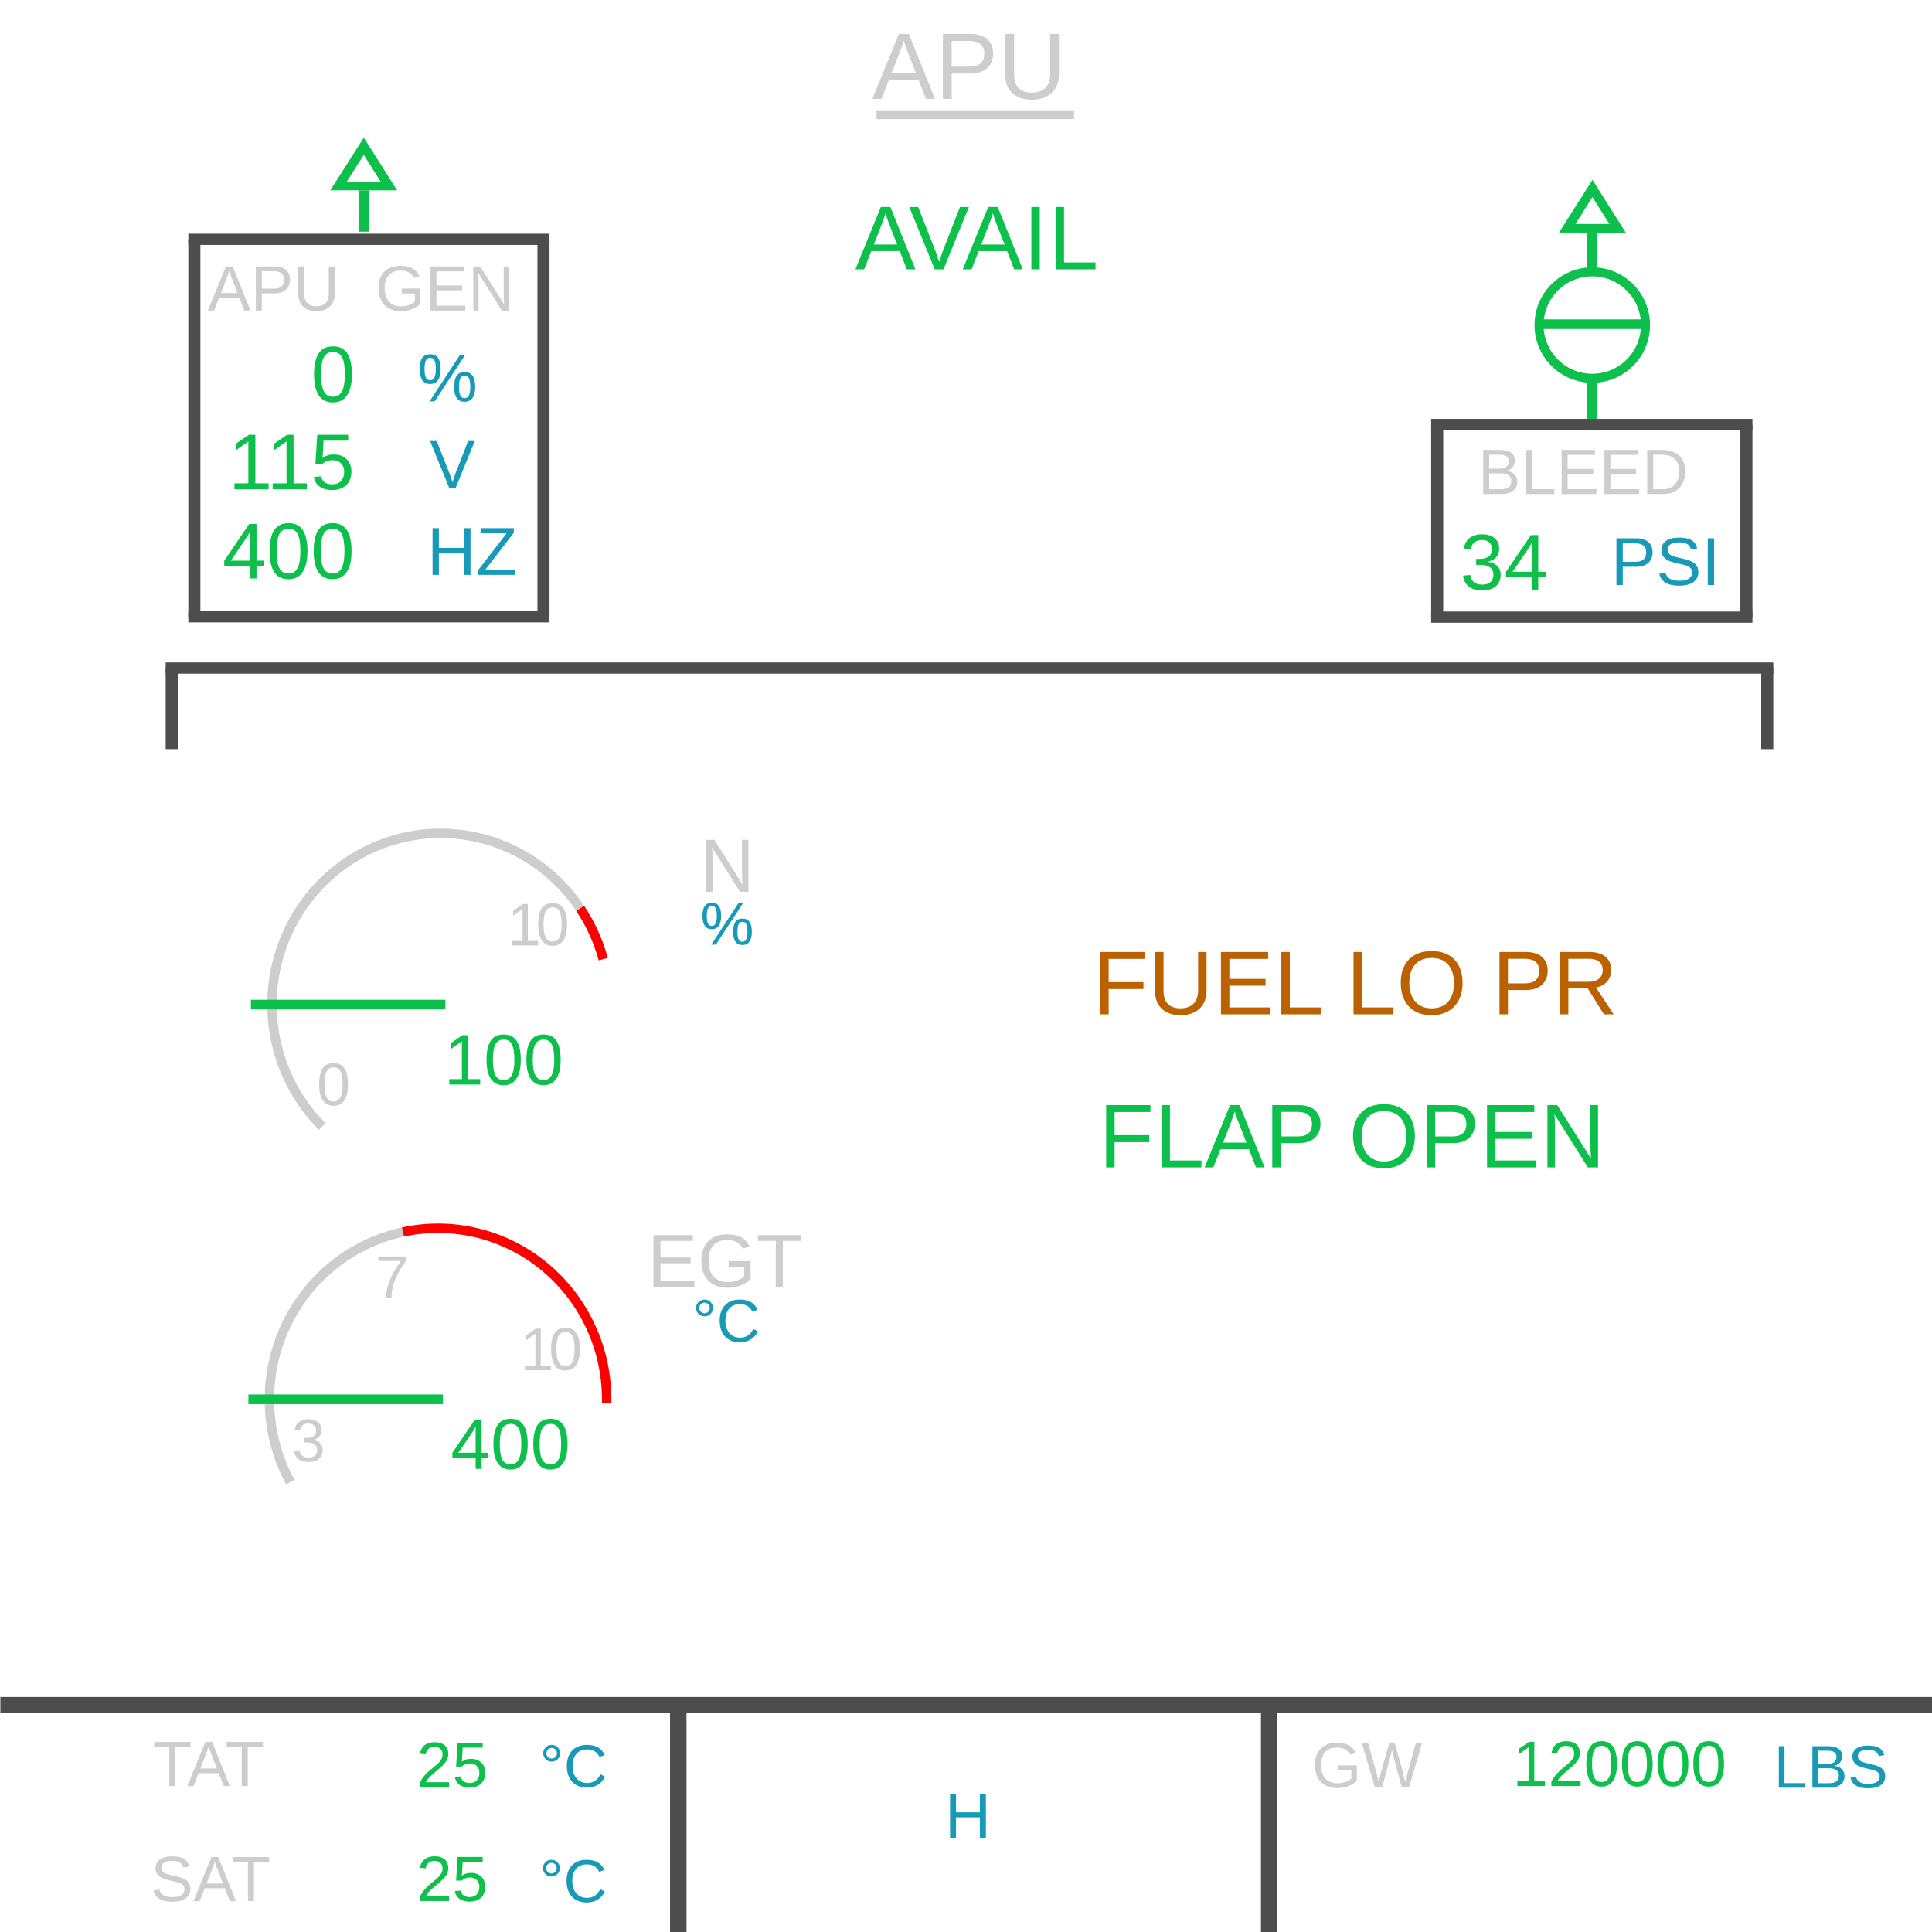
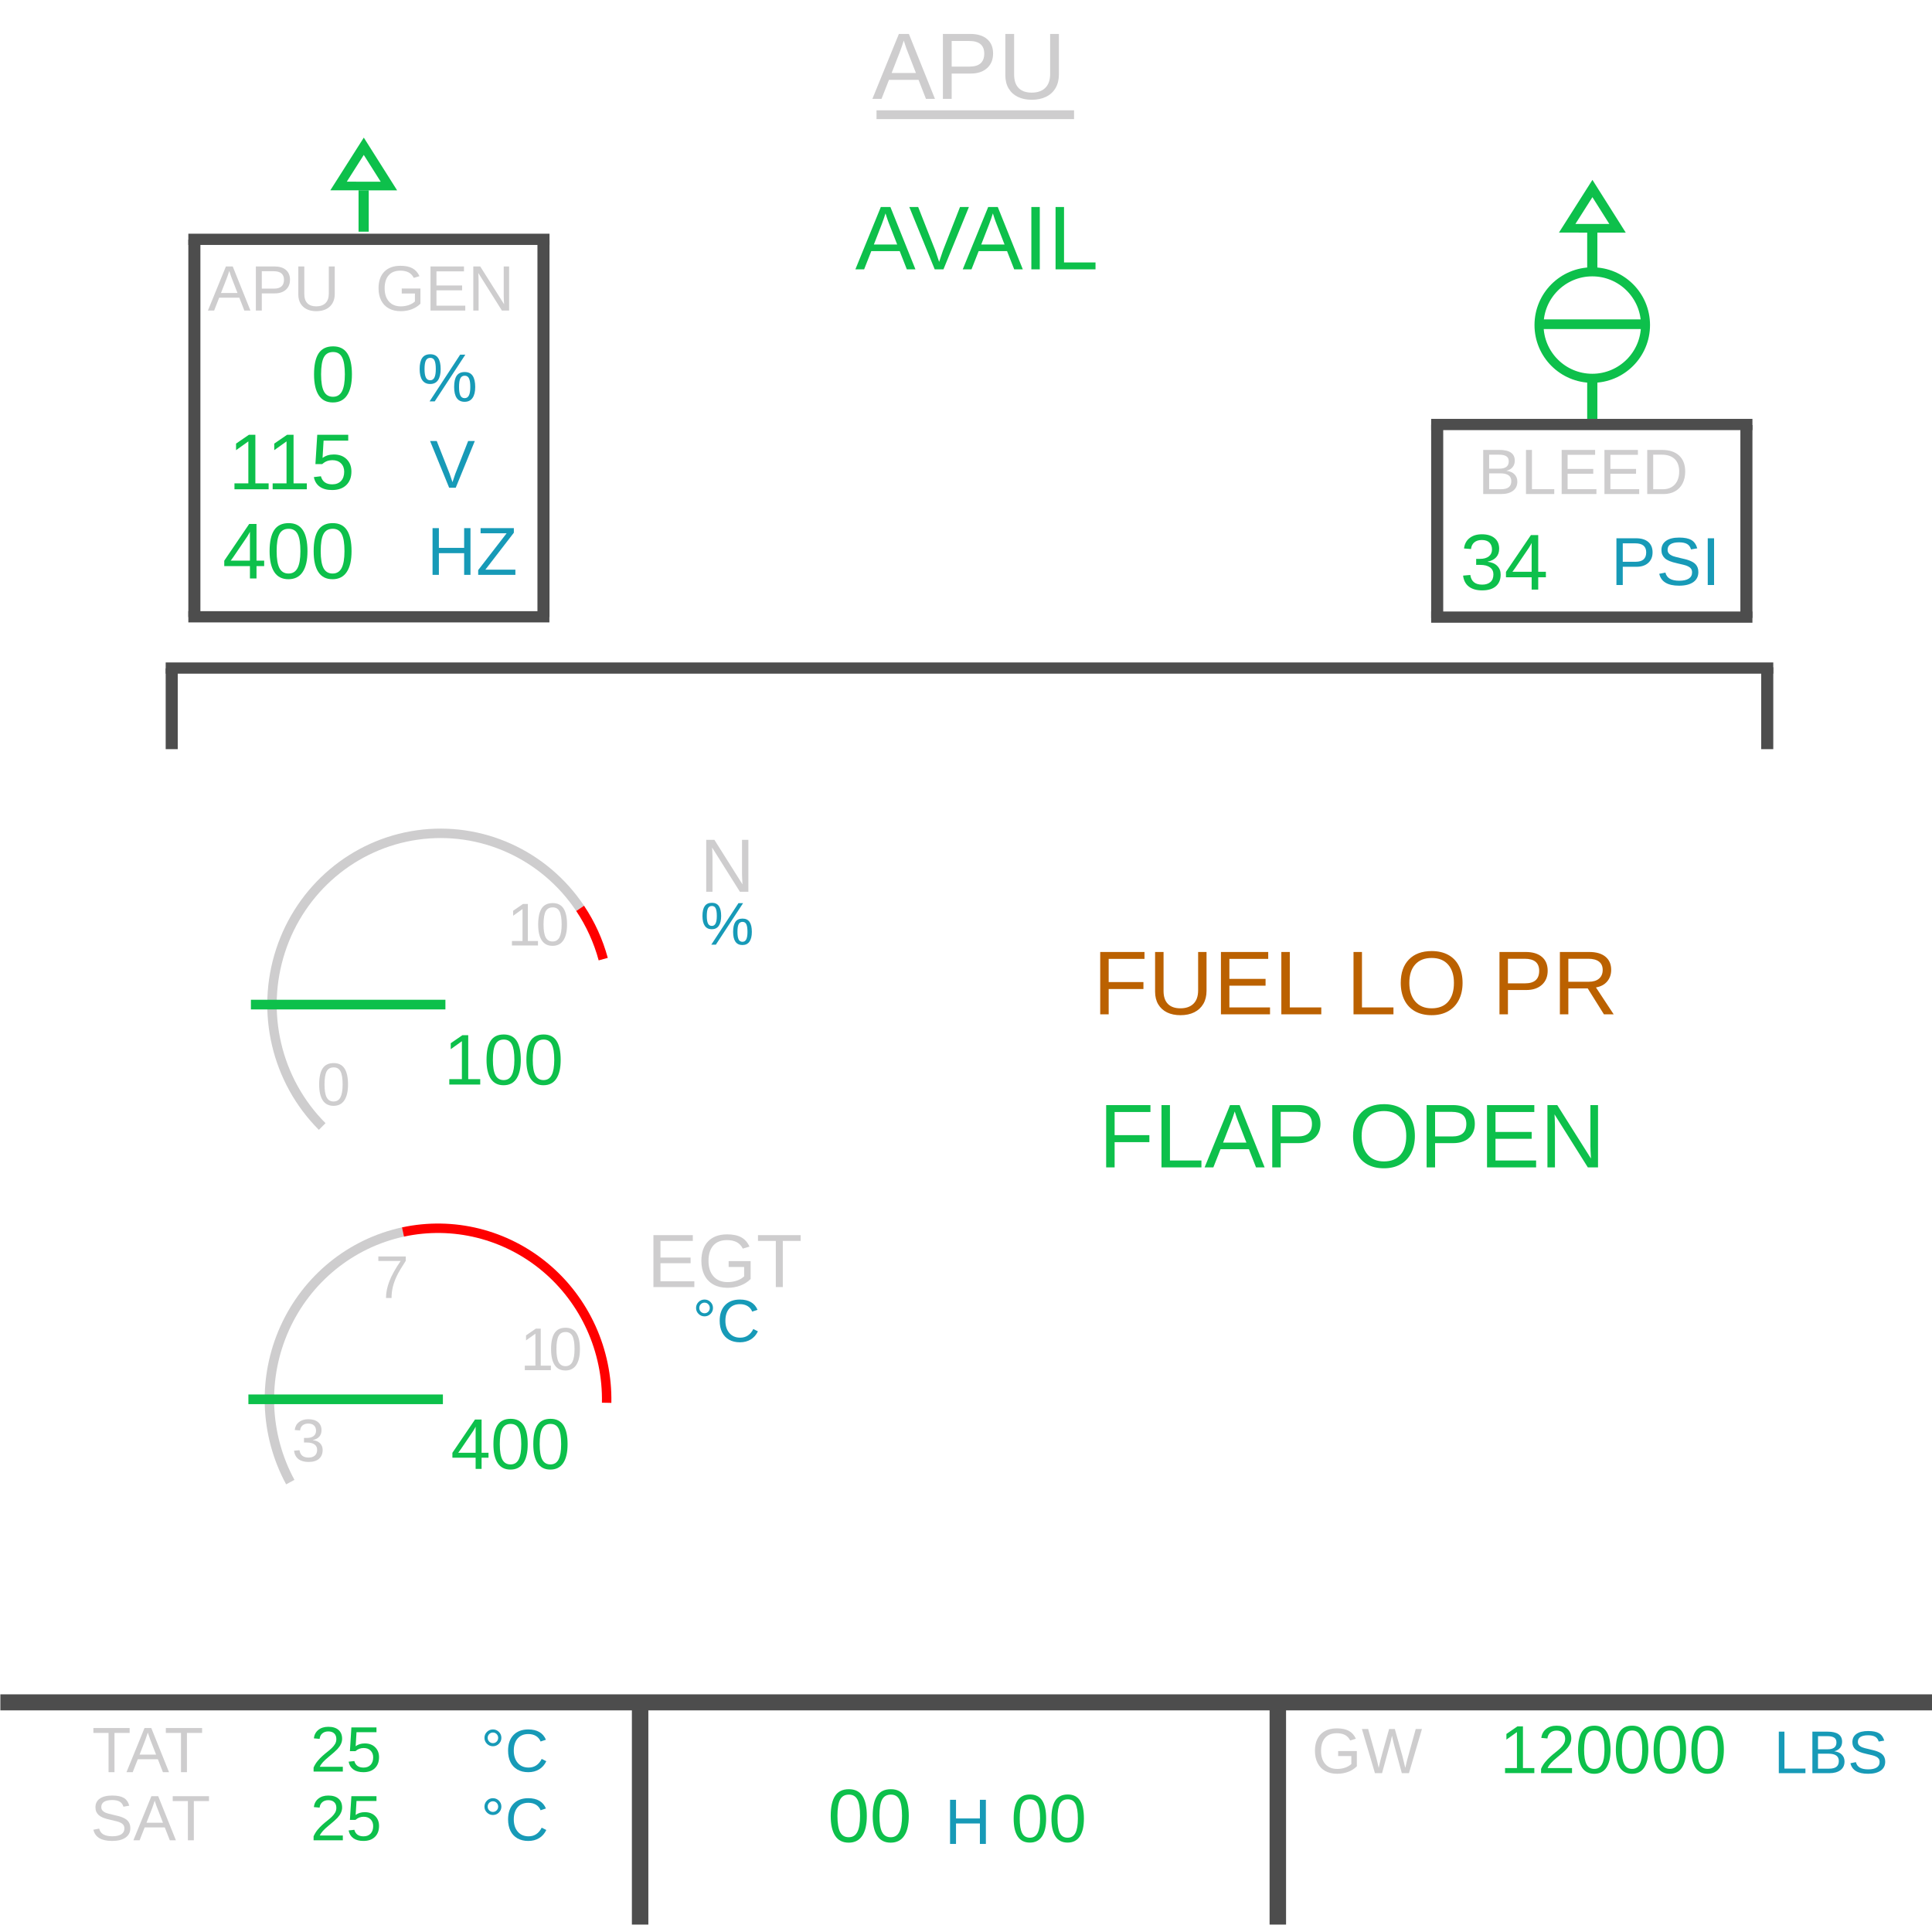
<svg xmlns="http://www.w3.org/2000/svg" width="1024pt" height="1024pt" viewBox="0 0 1024 1024" version="1.1" id="svg2">
  <defs id="defs373" />
  <g id="g913">
-     <rect y="899.436" x="0.192" height="8.497" width="1023.902" id="rect3952" style="fill:#4d4d4d;fill-opacity:1" />
-     <rect y="907.933" x="355.135" height="116.242" width="8.725" id="rect3956" style="fill:#4d4d4d;fill-opacity:1" />
-     <rect y="907.921" x="668.334" height="116.242" width="8.725" id="rect3956-4" style="fill:#4d4d4d;fill-opacity:1" />
+     <rect y="898.036" x="0.192" height="8.497" width="1023.902" id="rect3952" style="fill:#4d4d4d;fill-opacity:1" />
+     <rect y="902.733" x="334.912" height="117.34" width="8.725" id="rect3956" style="fill:#4d4d4d;fill-opacity:1" />
+     <rect style="fill:#4d4d4d;fill-opacity:1" id="rect4168" width="8.725" height="117.34" x="672.912" y="902.733" />
  </g>
-   <text xml:space="preserve" style="font-style:normal;font-weight:normal;line-height:0%;font-family:'Liberation Sans';letter-spacing:0px;word-spacing:0px;fill:#179ab7;fill-opacity:1;stroke:none;stroke-width:1px;stroke-linecap:butt;stroke-linejoin:miter;stroke-opacity:1" x="286.016" y="947.152" id="text6231">
-     <tspan id="tspan3726-1-4-5" x="286.016" y="947.152" style="font-style:normal;font-variant:normal;font-weight:normal;font-stretch:normal;font-size:32px;line-height:1.25;font-family:'Liberation Sans';-inkscape-font-specification:'Liberation Sans';fill:#179ab7;fill-opacity:1">°C</tspan>
+   <text xml:space="preserve" style="font-style:normal;font-weight:normal;line-height:0%;font-family:'Liberation Sans';letter-spacing:0px;word-spacing:0px;fill:#179ab7;fill-opacity:1;stroke:none;stroke-width:1px;stroke-linecap:butt;stroke-linejoin:miter;stroke-opacity:1" x="500.752" y="977.318" id="text6232">
+     <tspan id="tspan3726-1-4-5-7" x="500.752" y="977.318" style="font-style:normal;font-variant:normal;font-weight:normal;font-stretch:normal;font-size:34px;line-height:1.25;font-family:'Liberation Sans';-inkscape-font-specification:'Liberation Sans';fill:#179ab7;fill-opacity:1">H</tspan>
  </text>
-   <text xml:space="preserve" style="font-style:normal;font-weight:normal;line-height:0%;font-family:'Liberation Sans';letter-spacing:0px;word-spacing:0px;fill:#179ab7;fill-opacity:1;stroke:none;stroke-width:1px;stroke-linecap:butt;stroke-linejoin:miter;stroke-opacity:1" x="500.752" y="974.065" id="text6232">
-     <tspan id="tspan3726-1-4-5-7" x="500.752" y="974.065" style="font-style:normal;font-variant:normal;font-weight:normal;font-stretch:normal;font-size:34px;line-height:1.25;font-family:'Liberation Sans';-inkscape-font-specification:'Liberation Sans';fill:#179ab7;fill-opacity:1">H</tspan>
+   <text xml:space="preserve" style="font-style:normal;font-weight:normal;line-height:0%;font-family:'Liberation Sans';letter-spacing:0px;word-spacing:0px;fill:#179ab7;fill-opacity:1;stroke:none;stroke-width:1px;stroke-linecap:butt;stroke-linejoin:miter;stroke-opacity:1" x="254.868" y="938.986" id="text6233">
+     <tspan id="tspan3726-1-4-5-3" x="254.868" y="938.986" style="font-style:normal;font-variant:normal;font-weight:normal;font-stretch:normal;font-size:32px;line-height:1.25;font-family:'Liberation Sans';-inkscape-font-specification:'Liberation Sans';fill:#179ab7;fill-opacity:1">°C</tspan>
  </text>
-   <text xml:space="preserve" style="font-style:normal;font-weight:normal;line-height:0%;font-family:'Liberation Sans';letter-spacing:0px;word-spacing:0px;fill:#179ab7;fill-opacity:1;stroke:none;stroke-width:1px;stroke-linecap:butt;stroke-linejoin:miter;stroke-opacity:1" x="285.868" y="1008.058" id="text6233">
-     <tspan id="tspan3726-1-4-5-3" x="285.868" y="1008.058" style="font-style:normal;font-variant:normal;font-weight:normal;font-stretch:normal;font-size:32px;line-height:1.25;font-family:'Liberation Sans';-inkscape-font-specification:'Liberation Sans';fill:#179ab7;fill-opacity:1">°C</tspan>
+   <text xml:space="preserve" style="font-style:normal;font-weight:normal;line-height:0%;font-family:'Liberation Sans';letter-spacing:0px;word-spacing:0px;fill:#179ab7;fill-opacity:1;stroke:none;stroke-width:1px;stroke-linecap:butt;stroke-linejoin:miter;stroke-opacity:1" x="940.18" y="939.824" id="text6234">
+     <tspan id="tspan3726-1-4-5-7-7" x="940.18" y="939.824" style="font-style:normal;font-variant:normal;font-weight:normal;font-stretch:normal;font-size:32px;line-height:1.25;font-family:'Liberation Sans';-inkscape-font-specification:'Liberation Sans';fill:#179ab7;fill-opacity:1">LBS</tspan>
  </text>
-   <text xml:space="preserve" style="font-style:normal;font-weight:normal;line-height:0%;font-family:'Liberation Sans';letter-spacing:0px;word-spacing:0px;fill:#179ab7;fill-opacity:1;stroke:none;stroke-width:1px;stroke-linecap:butt;stroke-linejoin:miter;stroke-opacity:1" x="940.18" y="947.521" id="text6234">
-     <tspan id="tspan3726-1-4-5-7-7" x="940.18" y="947.521" style="font-style:normal;font-variant:normal;font-weight:normal;font-stretch:normal;font-size:32px;line-height:1.25;font-family:'Liberation Sans';-inkscape-font-specification:'Liberation Sans';fill:#179ab7;fill-opacity:1">LBS</tspan>
+   <text xml:space="preserve" style="font-style:normal;font-weight:normal;line-height:0%;font-family:'Liberation Sans';letter-spacing:0px;word-spacing:0px;fill:#000000;fill-opacity:1;stroke:none;stroke-width:1px;stroke-linecap:butt;stroke-linejoin:miter;stroke-opacity:1" x="695.25" y="939.804" id="text3912">
+     <tspan id="tspan3914" x="695.25" y="939.804" style="font-style:normal;font-variant:normal;font-weight:normal;font-stretch:normal;font-size:34px;line-height:1.25;font-family:'Liberation Sans';-inkscape-font-specification:'Liberation Sans';fill:#cecdce">GW</tspan>
  </text>
-   <text xml:space="preserve" style="font-style:normal;font-weight:normal;line-height:0%;font-family:'Liberation Sans';letter-spacing:0px;word-spacing:0px;fill:#000000;fill-opacity:1;stroke:none;stroke-width:1px;stroke-linecap:butt;stroke-linejoin:miter;stroke-opacity:1" x="695.25" y="947.404" id="text3912">
-     <tspan id="tspan3914" x="695.25" y="947.404" style="font-style:normal;font-variant:normal;font-weight:normal;font-stretch:normal;font-size:34px;line-height:1.25;font-family:'Liberation Sans';-inkscape-font-specification:'Liberation Sans';fill:#cecdce">GW</tspan>
+   <text xml:space="preserve" style="font-style:normal;font-weight:normal;line-height:0%;font-family:'Liberation Sans';letter-spacing:0px;word-spacing:0px;fill:#000000;fill-opacity:1;stroke:none;stroke-width:1px;stroke-linecap:butt;stroke-linejoin:miter;stroke-opacity:1" x="48.732" y="939.298" id="text6235">
+     <tspan id="tspan3914-9" x="48.732" y="939.298" style="font-style:normal;font-variant:normal;font-weight:normal;font-stretch:normal;font-size:34px;line-height:1.25;font-family:'Liberation Sans';-inkscape-font-specification:'Liberation Sans';fill:#cecdce">TAT</tspan>
  </text>
-   <text xml:space="preserve" style="font-style:normal;font-weight:normal;line-height:0%;font-family:'Liberation Sans';letter-spacing:0px;word-spacing:0px;fill:#000000;fill-opacity:1;stroke:none;stroke-width:1px;stroke-linecap:butt;stroke-linejoin:miter;stroke-opacity:1" x="80.976" y="946.652" id="text6235">
-     <tspan id="tspan3914-9" x="80.976" y="946.652" style="font-style:normal;font-variant:normal;font-weight:normal;font-stretch:normal;font-size:34px;line-height:1.25;font-family:'Liberation Sans';-inkscape-font-specification:'Liberation Sans';fill:#cecdce">TAT</tspan>
+   <text xml:space="preserve" style="font-style:normal;font-weight:normal;line-height:0%;font-family:'Liberation Sans';letter-spacing:0px;word-spacing:0px;fill:#000000;fill-opacity:1;stroke:none;stroke-width:1px;stroke-linecap:butt;stroke-linejoin:miter;stroke-opacity:1" x="47.952" y="975.403" id="text6236">
+     <tspan id="tspan3914-9-4" x="47.952" y="975.403" style="font-style:normal;font-variant:normal;font-weight:normal;font-stretch:normal;font-size:34px;line-height:1.25;font-family:'Liberation Sans';-inkscape-font-specification:'Liberation Sans';fill:#cecdce">SAT</tspan>
  </text>
-   <text xml:space="preserve" style="font-style:normal;font-weight:normal;line-height:0%;font-family:'Liberation Sans';letter-spacing:0px;word-spacing:0px;fill:#000000;fill-opacity:1;stroke:none;stroke-width:1px;stroke-linecap:butt;stroke-linejoin:miter;stroke-opacity:1" x="79.799" y="1007.647" id="text6236">
-     <tspan id="tspan3914-9-4" x="79.799" y="1007.647" style="font-style:normal;font-variant:normal;font-weight:normal;font-stretch:normal;font-size:34px;line-height:1.25;font-family:'Liberation Sans';-inkscape-font-specification:'Liberation Sans';fill:#cecdce">SAT</tspan>
+   <text xml:space="preserve" style="font-style:normal;font-weight:normal;line-height:0%;font-family:'Liberation Sans';text-align:end;letter-spacing:0px;word-spacing:0px;text-anchor:end;fill:#000000;fill-opacity:1;stroke:none;stroke-width:1px;stroke-linecap:butt;stroke-linejoin:miter;stroke-opacity:1" x="212.326" y="938.966" id="TAT">
+     <tspan id="tspan5151-5-7-1" x="212.326" y="938.966" style="font-style:normal;font-variant:normal;font-weight:normal;font-stretch:normal;font-size:34px;line-height:1.25;font-family:'Liberation Sans';-inkscape-font-specification:'Liberation Sans';text-align:end;text-anchor:end;fill:#0dc04b">25</tspan>
  </text>
-   <text xml:space="preserve" style="font-style:normal;font-weight:normal;line-height:0%;font-family:'Liberation Sans';text-align:end;letter-spacing:0px;word-spacing:0px;text-anchor:end;fill:#000000;fill-opacity:1;stroke:none;stroke-width:1px;stroke-linecap:butt;stroke-linejoin:miter;stroke-opacity:1" x="268.612" y="947.13" id="TAT">
-     <tspan id="tspan5151-5-7-1" x="268.612" y="947.13" style="font-style:normal;font-variant:normal;font-weight:normal;font-stretch:normal;font-size:34px;line-height:1.25;font-family:'Liberation Sans';-inkscape-font-specification:'Liberation Sans';text-align:end;text-anchor:end;fill:#0dc04b">25</tspan>
+   <text xml:space="preserve" style="font-style:normal;font-weight:normal;line-height:0%;font-family:'Liberation Sans';text-align:end;letter-spacing:0px;word-spacing:0px;text-anchor:end;fill:#000000;fill-opacity:1;stroke:none;stroke-width:1px;stroke-linecap:butt;stroke-linejoin:miter;stroke-opacity:1" x="212.326" y="975.404" id="SAT">
+     <tspan id="tspan5151-5-7-1-0" x="212.326" y="975.404" style="font-style:normal;font-variant:normal;font-weight:normal;font-stretch:normal;font-size:34px;line-height:1.25;font-family:'Liberation Sans';-inkscape-font-specification:'Liberation Sans';text-align:end;text-anchor:end;fill:#0dc04b">25</tspan>
  </text>
-   <text xml:space="preserve" style="font-style:normal;font-weight:normal;line-height:0%;font-family:'Liberation Sans';text-align:end;letter-spacing:0px;word-spacing:0px;text-anchor:end;fill:#000000;fill-opacity:1;stroke:none;stroke-width:1px;stroke-linecap:butt;stroke-linejoin:miter;stroke-opacity:1" x="268.612" y="1007.598" id="SAT">
-     <tspan id="tspan5151-5-7-1-0" x="268.612" y="1007.598" style="font-style:normal;font-variant:normal;font-weight:normal;font-stretch:normal;font-size:34px;line-height:1.25;font-family:'Liberation Sans';-inkscape-font-specification:'Liberation Sans';text-align:end;text-anchor:end;fill:#0dc04b">25</tspan>
+   <text xml:space="preserve" style="font-style:normal;font-weight:normal;line-height:0%;font-family:'Liberation Sans';text-align:end;letter-spacing:0px;word-spacing:0px;text-anchor:end;fill:#000000;fill-opacity:1;stroke:none;stroke-width:1px;stroke-linecap:butt;stroke-linejoin:miter;stroke-opacity:1" x="925.09" y="939.785" id="GW">
+     <tspan id="tspan5151-5-7-1-9" x="925.09" y="939.785" style="font-style:normal;font-variant:normal;font-weight:normal;font-stretch:normal;font-size:36px;line-height:1.25;font-family:'Liberation Sans';-inkscape-font-specification:'Liberation Sans';text-align:end;text-anchor:end;fill:#0dc04b">120000</tspan>
  </text>
-   <text xml:space="preserve" style="font-style:normal;font-weight:normal;line-height:0%;font-family:'Liberation Sans';text-align:end;letter-spacing:0px;word-spacing:0px;text-anchor:end;fill:#000000;fill-opacity:1;stroke:none;stroke-width:1px;stroke-linecap:butt;stroke-linejoin:miter;stroke-opacity:1" x="925.09" y="946.6" id="GW">
-     <tspan id="tspan5151-5-7-1-9" x="925.09" y="946.6" style="font-style:normal;font-variant:normal;font-weight:normal;font-stretch:normal;font-size:34px;line-height:1.25;font-family:'Liberation Sans';-inkscape-font-specification:'Liberation Sans';text-align:end;text-anchor:end;fill:#0dc04b">120000</tspan>
+   <text id="text4170" y="975.424" x="254.868" style="font-style:normal;font-weight:normal;line-height:0%;font-family:'Liberation Sans';letter-spacing:0px;word-spacing:0px;fill:#179ab7;fill-opacity:1;stroke:none;stroke-width:1px;stroke-linecap:butt;stroke-linejoin:miter;stroke-opacity:1" xml:space="preserve">
+     <tspan style="font-style:normal;font-variant:normal;font-weight:normal;font-stretch:normal;font-size:32px;line-height:1.25;font-family:'Liberation Sans';-inkscape-font-specification:'Liberation Sans';fill:#179ab7;fill-opacity:1" y="975.424" x="254.868" id="tspan4172">°C</tspan>
+   </text>
+   <text id="text4174" y="976.252" x="465.991" style="font-style:normal;font-weight:normal;line-height:0%;font-family:'Liberation Sans';text-align:center;letter-spacing:0px;word-spacing:0px;text-anchor:middle;fill:#000000;fill-opacity:1;stroke:none;stroke-width:1px;stroke-linecap:butt;stroke-linejoin:miter;stroke-opacity:1" xml:space="preserve">
+     <tspan style="font-style:normal;font-variant:normal;font-weight:normal;font-stretch:normal;font-size:40px;line-height:1.25;font-family:'Liberation Sans';-inkscape-font-specification:'Liberation Sans';text-align:center;text-anchor:middle;fill:#0dc04b" y="976.252" x="465.991" id="tspan4176">00</tspan>
+   </text>
+   <text xml:space="preserve" style="font-style:normal;font-weight:normal;line-height:0%;font-family:'Liberation Sans';text-align:center;letter-spacing:0px;word-spacing:0px;text-anchor:middle;fill:#000000;fill-opacity:1;stroke:none;stroke-width:1px;stroke-linecap:butt;stroke-linejoin:miter;stroke-opacity:1" x="560.885" y="976.252" id="text4178">
+     <tspan id="tspan4180" x="560.885" y="976.252" style="font-style:normal;font-variant:normal;font-weight:normal;font-stretch:normal;font-size:36px;line-height:1.25;font-family:'Liberation Sans';-inkscape-font-specification:'Liberation Sans';text-align:center;text-anchor:middle;fill:#0dc04b">00</tspan>
  </text>
  <text xml:space="preserve" style="font-style:normal;font-weight:normal;line-height:0%;font-family:'Liberation Sans';letter-spacing:0px;word-spacing:0px;fill:#000000;fill-opacity:1;stroke:none;stroke-width:1px;stroke-linecap:butt;stroke-linejoin:miter;stroke-opacity:1" x="518.692" y="52.393" id="PageTitleAPU">
    <tspan id="tspan3716" x="518.692" y="52.393" style="font-style:normal;font-variant:normal;font-weight:normal;font-stretch:normal;font-size:50px;line-height:1.25;font-family:'Liberation Sans';-inkscape-font-specification:'Liberation Sans';text-align:center;text-anchor:middle;fill:#cecdce">APU</tspan>
  </text>
  <rect style="fill:#cecdce;fill-opacity:1" id="PageTitleAPU2" width="104.695" height="4.678" x="464.575" y="58.461" />
  <text xml:space="preserve" style="font-style:normal;font-weight:normal;line-height:0%;font-family:'Liberation Sans';letter-spacing:0px;word-spacing:0px;fill:#000000;fill-opacity:1;stroke:none;stroke-width:1px;stroke-linecap:butt;stroke-linejoin:miter;stroke-opacity:1" x="196.372" y="164.61" id="APUGentext">
    <tspan id="tspan3722" x="196.372" y="164.61" style="font-style:normal;font-variant:normal;font-weight:normal;font-stretch:normal;font-size:34px;line-height:1.25;font-family:'Liberation Sans';-inkscape-font-specification:'Liberation Sans';text-align:center;text-anchor:middle;fill:#cecdce">APU  GEN</tspan>
  </text>
  <text xml:space="preserve" style="font-style:normal;font-weight:normal;line-height:0%;font-family:'Liberation Sans';letter-spacing:0px;word-spacing:0px;fill:#179ab7;fill-opacity:1;stroke:none;stroke-width:1px;stroke-linecap:butt;stroke-linejoin:miter;stroke-opacity:1" x="221.142" y="212.746" id="text3724">
    <tspan id="tspan3726" x="221.142" y="212.746" style="font-style:normal;font-variant:normal;font-weight:normal;font-stretch:normal;font-size:36px;line-height:1.25;font-family:'Liberation Sans';-inkscape-font-specification:'Liberation Sans';fill:#179ab7;fill-opacity:1">%</tspan>
  </text>
  <text xml:space="preserve" style="font-style:normal;font-weight:normal;line-height:0%;font-family:'Liberation Sans';letter-spacing:0px;word-spacing:0px;fill:#179ab7;fill-opacity:1;stroke:none;stroke-width:1px;stroke-linecap:butt;stroke-linejoin:miter;stroke-opacity:1" x="227.796" y="258.512" id="text3728">
    <tspan id="tspan3730" x="227.796" y="258.512" style="font-style:normal;font-variant:normal;font-weight:normal;font-stretch:normal;font-size:36px;line-height:1.25;font-family:'Liberation Sans';-inkscape-font-specification:'Liberation Sans';fill:#179ab7;fill-opacity:1">V</tspan>
  </text>
  <text xml:space="preserve" style="font-style:normal;font-weight:normal;line-height:0%;font-family:'Liberation Sans';letter-spacing:0px;word-spacing:0px;fill:#179ab7;fill-opacity:1;stroke:none;stroke-width:1px;stroke-linecap:butt;stroke-linejoin:miter;stroke-opacity:1" x="226.305" y="304.678" id="text3732">
    <tspan id="tspan3734" x="226.305" y="304.678" style="font-style:normal;font-variant:normal;font-weight:normal;font-stretch:normal;font-size:36px;line-height:1.25;font-family:'Liberation Sans';-inkscape-font-specification:'Liberation Sans';fill:#179ab7;fill-opacity:1">HZ</tspan>
  </text>
  <text xml:space="preserve" style="font-style:normal;font-weight:normal;line-height:0%;font-family:'Liberation Sans';letter-spacing:0px;word-spacing:0px;fill:#179ab7;fill-opacity:1;stroke:none;stroke-width:1px;stroke-linecap:butt;stroke-linejoin:miter;stroke-opacity:1" x="371.18" y="500.702" id="text3724-2">
    <tspan id="tspan3726-1" x="371.18" y="500.702" style="font-style:normal;font-variant:normal;font-weight:normal;font-stretch:normal;font-size:32px;line-height:1.25;font-family:'Liberation Sans';-inkscape-font-specification:'Liberation Sans';fill:#179ab7;fill-opacity:1">%</tspan>
  </text>
  <text xml:space="preserve" style="font-style:normal;font-weight:normal;line-height:0%;font-family:'Liberation Sans';letter-spacing:0px;word-spacing:0px;fill:#000000;fill-opacity:1;stroke:none;stroke-width:1px;stroke-linecap:butt;stroke-linejoin:miter;stroke-opacity:1" x="371.026" y="472.651" id="text3754">
    <tspan id="tspan3756" x="371.026" y="472.651" style="font-style:normal;font-variant:normal;font-weight:normal;font-stretch:normal;font-size:40px;line-height:1.25;font-family:'Liberation Sans';-inkscape-font-specification:'Liberation Sans';fill:#cecdce">N</tspan>
  </text>
  <text xml:space="preserve" style="font-style:normal;font-weight:normal;line-height:0%;font-family:'Liberation Sans';letter-spacing:0px;word-spacing:0px;fill:#000000;fill-opacity:1;stroke:none;stroke-width:1px;stroke-linecap:butt;stroke-linejoin:miter;stroke-opacity:1" x="343.047" y="682.175" id="text3754-8">
    <tspan id="tspan3756-0" x="343.047" y="682.175" style="font-style:normal;font-variant:normal;font-weight:normal;font-stretch:normal;font-size:40px;line-height:1.25;font-family:'Liberation Sans';-inkscape-font-specification:'Liberation Sans';fill:#cecdce">EGT</tspan>
  </text>
  <text xml:space="preserve" style="font-style:normal;font-weight:normal;line-height:0%;font-family:'Liberation Sans';letter-spacing:0px;word-spacing:0px;fill:#179ab7;fill-opacity:1;stroke:none;stroke-width:1px;stroke-linecap:butt;stroke-linejoin:miter;stroke-opacity:1" x="367.024" y="711.133" id="text3724-2-2-6-4-8">
    <tspan id="tspan3726-1-4-5-3-5" x="367.024" y="711.133" style="font-style:normal;font-variant:normal;font-weight:normal;font-stretch:normal;font-size:32px;line-height:1.25;font-family:'Liberation Sans';-inkscape-font-specification:'Liberation Sans';fill:#179ab7;fill-opacity:1">°C</tspan>
  </text>
  <text xml:space="preserve" style="font-style:normal;font-weight:normal;line-height:0%;font-family:'Liberation Sans';letter-spacing:0px;word-spacing:0px;fill:#000000;fill-opacity:1;stroke:none;stroke-width:1px;stroke-linecap:butt;stroke-linejoin:miter;stroke-opacity:1" x="844.077" y="261.855" id="text3720-7">
    <tspan id="tspan3722-0" x="844.077" y="261.855" style="font-style:normal;font-variant:normal;font-weight:normal;font-stretch:normal;font-size:34px;line-height:1.25;font-family:'Liberation Sans';-inkscape-font-specification:'Liberation Sans';text-align:center;text-anchor:middle;fill:#cecdce">BLEED</tspan>
  </text>
  <text xml:space="preserve" style="font-style:normal;font-weight:normal;line-height:0%;font-family:'Liberation Sans';letter-spacing:0px;word-spacing:0px;fill:#179ab7;fill-opacity:1;stroke:none;stroke-width:1px;stroke-linecap:butt;stroke-linejoin:miter;stroke-opacity:1" x="853.791" y="310.062" id="text3728-3">
    <tspan id="tspan3730-0" x="853.791" y="310.062" style="font-style:normal;font-variant:normal;font-weight:normal;font-stretch:normal;font-size:36px;line-height:1.25;font-family:'Liberation Sans';-inkscape-font-specification:'Liberation Sans';fill:#179ab7;fill-opacity:1">PSI</tspan>
  </text>
  <text xml:space="preserve" style="font-style:normal;font-weight:normal;line-height:0%;font-family:'Liberation Sans';letter-spacing:0px;word-spacing:0px;fill:#000000;fill-opacity:1;stroke:none;stroke-width:1px;stroke-linecap:butt;stroke-linejoin:miter;stroke-opacity:1" x="268.903" y="501.143" id="text3754-1">
    <tspan id="tspan3756-4" x="268.903" y="501.143" style="font-style:normal;font-variant:normal;font-weight:normal;font-stretch:normal;font-size:32px;line-height:1.25;font-family:'Liberation Sans';-inkscape-font-specification:'Liberation Sans';letter-spacing:0px;word-spacing:0px;fill:#cecdce" dx="0" dy="0">1</tspan>
  </text>
  <text xml:space="preserve" style="font-style:normal;font-weight:normal;line-height:0%;font-family:'Liberation Sans';letter-spacing:0px;word-spacing:0px;fill:#000000;fill-opacity:1;stroke:none;stroke-width:1px;stroke-linecap:butt;stroke-linejoin:miter;stroke-opacity:1" x="283.997" y="501" id="text3754-1-3">
    <tspan id="tspan3756-4-2" x="283.997" y="501" style="font-style:normal;font-variant:normal;font-weight:normal;font-stretch:normal;font-size:32px;line-height:1.25;font-family:'Liberation Sans';-inkscape-font-specification:'Liberation Sans';letter-spacing:0px;word-spacing:0px;fill:#cecdce">0</tspan>
  </text>
  <text xml:space="preserve" style="font-style:normal;font-weight:normal;line-height:0%;font-family:'Liberation Sans';letter-spacing:0px;word-spacing:0px;fill:#000000;fill-opacity:1;stroke:none;stroke-width:1px;stroke-linecap:butt;stroke-linejoin:miter;stroke-opacity:1" x="275.736" y="726.214" id="text3754-1-9">
    <tspan id="tspan3756-4-24" x="275.736" y="726.214" style="font-style:normal;font-variant:normal;font-weight:normal;font-stretch:normal;font-size:32px;line-height:1.25;font-family:'Liberation Sans';-inkscape-font-specification:'Liberation Sans';letter-spacing:0px;word-spacing:0px;fill:#cecdce" dx="0" dy="0">1</tspan>
  </text>
  <text xml:space="preserve" style="font-style:normal;font-weight:normal;line-height:0%;font-family:'Liberation Sans';letter-spacing:0px;word-spacing:0px;fill:#000000;fill-opacity:1;stroke:none;stroke-width:1px;stroke-linecap:butt;stroke-linejoin:miter;stroke-opacity:1" x="290.83" y="726.071" id="text3754-1-3-8">
    <tspan id="tspan3756-4-2-3" x="290.83" y="726.071" style="font-style:normal;font-variant:normal;font-weight:normal;font-stretch:normal;font-size:32px;line-height:1.25;font-family:'Liberation Sans';-inkscape-font-specification:'Liberation Sans';letter-spacing:0px;word-spacing:0px;fill:#cecdce">0</tspan>
  </text>
  <text xml:space="preserve" style="font-style:normal;font-weight:normal;line-height:0%;font-family:'Liberation Sans';letter-spacing:0px;word-spacing:0px;fill:#000000;fill-opacity:1;stroke:none;stroke-width:1px;stroke-linecap:butt;stroke-linejoin:miter;stroke-opacity:1" x="198.888" y="687.966" id="text3754-1-9-2">
    <tspan id="tspan3756-4-24-6" x="198.888" y="687.966" style="font-style:normal;font-variant:normal;font-weight:normal;font-stretch:normal;font-size:32px;line-height:1.25;font-family:'Liberation Sans';-inkscape-font-specification:'Liberation Sans';letter-spacing:0px;word-spacing:0px;fill:#cecdce">7</tspan>
  </text>
  <text xml:space="preserve" style="font-style:normal;font-weight:normal;line-height:0%;font-family:'Liberation Sans';letter-spacing:0px;word-spacing:0px;fill:#000000;fill-opacity:1;stroke:none;stroke-width:1px;stroke-linecap:butt;stroke-linejoin:miter;stroke-opacity:1" x="167.909" y="585.8" id="text3754-1-3-4">
    <tspan id="tspan3756-4-2-9" x="167.909" y="585.8" style="font-style:normal;font-variant:normal;font-weight:normal;font-stretch:normal;font-size:32px;line-height:1.25;font-family:'Liberation Sans';-inkscape-font-specification:'Liberation Sans';letter-spacing:0px;word-spacing:0px;fill:#cecdce">0</tspan>
  </text>
  <text xml:space="preserve" style="font-style:normal;font-weight:normal;line-height:0%;font-family:'Liberation Sans';letter-spacing:0px;word-spacing:0px;fill:#000000;fill-opacity:1;stroke:none;stroke-width:1px;stroke-linecap:butt;stroke-linejoin:miter;stroke-opacity:1" x="154.62" y="774.555" id="text3754-1-9-2-1">
    <tspan id="tspan3756-4-24-6-8" x="154.62" y="774.555" style="font-style:normal;font-variant:normal;font-weight:normal;font-stretch:normal;font-size:32px;line-height:1.25;font-family:'Liberation Sans';-inkscape-font-specification:'Liberation Sans';letter-spacing:0px;word-spacing:0px;fill:#cecdce">3</tspan>
  </text>
  <g id="g3449">
    <rect y="351.112" x="87.817" height="5.951" width="852.052" id="rect3952-8" style="fill:#4d4d4d;fill-opacity:1" />
    <rect y="354.228" x="87.819" height="42.838" width="6.392" id="rect3956-8" style="fill:#4d4d4d;fill-opacity:1" />
    <rect y="353.664" x="933.476" height="43.404" width="6.392" id="rect3956-8-6" style="fill:#4d4d4d;fill-opacity:1" />
  </g>
  <g id="APUGenbox">
    <rect y="123.871" x="99.824" height="5.954" width="191.428" id="rect3952-8-5" style="fill:#4d4d4d;fill-opacity:1" />
    <rect y="126.99" x="99.826" height="200.064" width="6.392" id="rect3956-8-3" style="fill:#4d4d4d;fill-opacity:1" />
    <rect y="323.936" x="99.825" height="5.954" width="191.363" id="rect3952-8-5-7" style="fill:#4d4d4d;fill-opacity:1" />
    <rect y="127.277" x="284.86" height="199.781" width="6.392" id="rect3956-8-3-3" style="fill:#4d4d4d;fill-opacity:1" />
  </g>
  <path style="fill:none;fill-opacity:1;stroke:#cecdce;stroke-width:5;stroke-linecap:butt;stroke-linejoin:miter;stroke-miterlimit:4;stroke-dasharray:none;stroke-opacity:1" d="m 170.769,597.074 c -24.221,-24.267 -32.775,-60.393 -22.065,-93.189 10.71,-32.796 38.825,-56.574 72.525,-61.334 33.7,-4.761 67.139,10.321 86.256,38.903" id="APUN-scale" />
  <path style="fill:none;fill-opacity:1;stroke:#ff0000;stroke-width:5;stroke-linecap:butt;stroke-linejoin:miter;stroke-miterlimit:4;stroke-dasharray:none;stroke-opacity:1" d="m 307.481,481.446 c 5.505,8.229 9.641,17.321 12.242,26.913" id="APUN-scale2" />
  <path style="fill:none;fill-opacity:1;stroke:#cecdce;stroke-width:5;stroke-linecap:butt;stroke-linejoin:miter;stroke-miterlimit:4;stroke-dasharray:none;stroke-opacity:1" d="m 153.859,785.546 c -13.641,-25.167 -14.745,-55.407 -2.977,-81.531 11.768,-26.124 35.019,-45.049 62.688,-51.026" id="APUEGT-scale" />
  <path style="fill:none;fill-opacity:1;stroke:#ff0000;stroke-width:5;stroke-linecap:butt;stroke-linejoin:miter;stroke-miterlimit:4;stroke-dasharray:none;stroke-opacity:1" d="m 213.579,652.988 c 26.671,-5.758 54.472,1.162 75.498,18.793 21.026,17.631 32.978,44.044 32.457,71.729" id="APUEGT-scale2" />
  <g id="g3454">
    <rect y="222.016" x="758.542" height="5.954" width="170.285" id="rect3952-8-5-74" style="fill:#4d4d4d;fill-opacity:1" />
    <rect y="225.134" x="758.544" height="102.393" width="6.392" id="rect3956-8-3-4" style="fill:#4d4d4d;fill-opacity:1" />
    <rect y="324.107" x="758.541" height="5.954" width="170.282" id="rect3952-8-5-7-2" style="fill:#4d4d4d;fill-opacity:1" />
    <rect y="225.281" x="922.437" height="102.249" width="6.392" id="rect3956-8-3-3-6" style="fill:#4d4d4d;fill-opacity:1" />
  </g>
  <rect style="fill:#0dc04b;fill-opacity:1;stroke:none;stroke-width:1;stroke-linecap:butt;stroke-linejoin:miter;stroke-miterlimit:4;stroke-dasharray:none;stroke-opacity:1" id="rect5105" width="5.396" height="21.92" x="841.241" y="200.075" />
  <g id="APUBleedValve">
    <path id="path5107" d="m 872.146,172.29 c 0,15.582 -12.632,28.214 -28.214,28.214 -15.582,0 -28.214,-12.632 -28.214,-28.214 0,-15.582 12.632,-28.214 28.214,-28.214 15.582,0 28.214,12.632 28.214,28.214 z" style="fill:none;fill-opacity:1;stroke:#0dc04b;stroke-width:4.8;stroke-linecap:butt;stroke-linejoin:miter;stroke-miterlimit:4;stroke-dasharray:none;stroke-opacity:1" />
    <rect y="169.283" x="817.613" height="5.12" width="53.196" id="rect5105-2" style="fill:#0dc04b;fill-opacity:1;stroke:none;stroke-width:1;stroke-linecap:butt;stroke-linejoin:miter;stroke-miterlimit:4;stroke-dasharray:none;stroke-opacity:1" />
  </g>
  <g id="APUBleedOnline">
    <rect style="fill:#0dc04b;fill-opacity:1;stroke:none;stroke-width:1;stroke-linecap:butt;stroke-linejoin:miter;stroke-miterlimit:4;stroke-dasharray:none;stroke-opacity:1" id="use5139" width="5.396" height="21.92" x="841.241" y="123.275" />
    <path transform="matrix(1.070229,0,0,0.9755722,-0.2069507,6.732656)" d="m 776.33,117.107 12.494,-21.585 12.446,21.612 z" id="path5145" style="fill:none;fill-opacity:1;stroke:#0dc04b;stroke-width:4.698;stroke-linecap:butt;stroke-linejoin:miter;stroke-miterlimit:4;stroke-dasharray:none;stroke-opacity:1" />
  </g>
  <text xml:space="preserve" style="font-style:normal;font-weight:normal;line-height:0%;font-family:'Liberation Sans';letter-spacing:0px;word-spacing:0px;fill:#000000;fill-opacity:1;stroke:none;stroke-width:1px;stroke-linecap:butt;stroke-linejoin:miter;stroke-opacity:1" x="198.17" y="212.904" id="APUGenLoad">
    <tspan id="tspan5151" x="198.17" y="212.904" style="font-style:normal;font-variant:normal;font-weight:normal;font-stretch:normal;font-size:42px;line-height:1.25;font-family:'Liberation Sans';-inkscape-font-specification:'Liberation Sans';text-align:end;text-anchor:end;fill:#0dc04b">0</tspan>
  </text>
  <text xml:space="preserve" style="font-style:normal;font-weight:normal;line-height:0%;font-family:'Liberation Sans';text-align:end;letter-spacing:0px;word-spacing:0px;text-anchor:end;fill:#000000;fill-opacity:1;stroke:none;stroke-width:1px;stroke-linecap:butt;stroke-linejoin:miter;stroke-opacity:1" x="198.027" y="259.319" id="APUGenVolt">
    <tspan id="tspan5151-0" x="198.027" y="259.319" style="font-style:normal;font-variant:normal;font-weight:normal;font-stretch:normal;font-size:42px;line-height:1.25;font-family:'Liberation Sans';-inkscape-font-specification:'Liberation Sans';text-align:end;text-anchor:end;fill:#0dc04b">115</tspan>
  </text>
  <text xml:space="preserve" style="font-style:normal;font-weight:normal;line-height:0%;font-family:'Liberation Sans';text-align:end;letter-spacing:0px;word-spacing:0px;text-anchor:end;fill:#000000;fill-opacity:1;stroke:none;stroke-width:1px;stroke-linecap:butt;stroke-linejoin:miter;stroke-opacity:1" x="197.966" y="306.594" id="APUGenHz">
    <tspan id="tspan5151-0-2" x="197.966" y="306.594" style="font-style:normal;font-variant:normal;font-weight:normal;font-stretch:normal;font-size:42px;line-height:1.25;font-family:'Liberation Sans';-inkscape-font-specification:'Liberation Sans';text-align:end;text-anchor:end;fill:#0dc04b">400</tspan>
  </text>
  <text xml:space="preserve" style="font-style:normal;font-weight:normal;line-height:0%;font-family:'Liberation Sans';letter-spacing:0px;word-spacing:0px;fill:#000000;fill-opacity:1;stroke:none;stroke-width:1px;stroke-linecap:butt;stroke-linejoin:miter;stroke-opacity:1" x="453.277" y="142.751" id="APUAvail">
    <tspan x="453.277" y="142.751" style="font-style:normal;font-variant:normal;font-weight:normal;font-stretch:normal;font-size:48px;line-height:1.25;font-family:'Liberation Sans';-inkscape-font-specification:'Liberation Sans';fill:#0dc04b" id="tspan5227-3">AVAIL</tspan>
  </text>
  <text xml:space="preserve" style="font-style:normal;font-weight:normal;line-height:0%;font-family:'Liberation Sans';letter-spacing:0px;word-spacing:0px;fill:#000000;fill-opacity:1;stroke:none;stroke-width:1px;stroke-linecap:butt;stroke-linejoin:miter;stroke-opacity:1" x="582.352" y="618.751" id="APUFlapOpen">
    <tspan x="582.352" y="618.751" style="font-style:normal;font-variant:normal;font-weight:normal;font-stretch:normal;font-size:48px;line-height:1.25;font-family:'Liberation Sans';-inkscape-font-specification:'Liberation Sans';fill:#0dc04b" id="tspan5227-3-2">FLAP OPEN</tspan>
  </text>
  <text xml:space="preserve" style="font-style:normal;font-weight:normal;line-height:0%;font-family:'Liberation Sans';text-align:end;letter-spacing:0px;word-spacing:0px;text-anchor:end;fill:#000000;fill-opacity:1;stroke:none;stroke-width:1px;stroke-linecap:butt;stroke-linejoin:miter;stroke-opacity:1" x="308.653" y="574.822" id="APUN">
    <tspan id="tspan5151-5" x="308.653" y="574.822" style="font-style:normal;font-variant:normal;font-weight:normal;font-stretch:normal;font-size:38px;line-height:1.25;font-family:'Liberation Sans';-inkscape-font-specification:'Liberation Sans';text-align:end;text-anchor:end;fill:#0dc04b">100</tspan>
  </text>
  <text xml:space="preserve" style="font-style:normal;font-weight:normal;line-height:0%;font-family:'Liberation Sans';text-align:end;letter-spacing:0px;word-spacing:0px;text-anchor:end;fill:#000000;fill-opacity:1;stroke:none;stroke-width:1px;stroke-linecap:butt;stroke-linejoin:miter;stroke-opacity:1" x="312.309" y="778.532" id="APUEGT">
    <tspan id="tspan5151-5-7" x="312.309" y="778.532" style="font-style:normal;font-variant:normal;font-weight:normal;font-stretch:normal;font-size:38px;line-height:1.25;font-family:'Liberation Sans';-inkscape-font-specification:'Liberation Sans';text-align:end;text-anchor:end;fill:#0dc04b">400</tspan>
  </text>
  <rect style="fill:#0dc04b;fill-opacity:1;stroke:none;stroke-width:1;stroke-linecap:butt;stroke-linejoin:miter;stroke-miterlimit:4;stroke-dasharray:none;stroke-opacity:1" id="APUN-needle" width="103.09" height="5.12" x="132.987" y="529.894" />
  <rect y="739.102" x="131.656" height="5.12" width="103.09" id="APUEGT-needle" style="fill:#0dc04b;fill-opacity:1;stroke:none;stroke-width:1;stroke-linecap:butt;stroke-linejoin:miter;stroke-miterlimit:4;stroke-dasharray:none;stroke-opacity:1" />
  <text xml:space="preserve" style="font-style:normal;font-weight:normal;line-height:0%;font-family:'Liberation Sans';text-align:end;letter-spacing:0px;word-spacing:0px;text-anchor:end;fill:#000000;fill-opacity:1;stroke:none;stroke-width:1px;stroke-linecap:butt;stroke-linejoin:miter;stroke-opacity:1" x="830.584" y="312.504" id="APUBleedPSI">
    <tspan id="tspan5151-3" x="830.584" y="312.504" style="font-style:normal;font-variant:normal;font-weight:normal;font-stretch:normal;font-size:42px;line-height:1.25;font-family:'Liberation Sans';-inkscape-font-specification:'Liberation Sans';text-align:end;text-anchor:end;fill:#0dc04b">34</tspan>
  </text>
  <text xml:space="preserve" style="font-style:normal;font-weight:normal;line-height:0%;font-family:'Liberation Sans';letter-spacing:0px;word-spacing:0px;fill:#000000;fill-opacity:1;stroke:none;stroke-width:1px;stroke-linecap:butt;stroke-linejoin:miter;stroke-opacity:1" x="579.2" y="537.6" id="APUfuelLO">
    <tspan id="tspan4239" x="579.2" y="537.6" style="font-size:48px;line-height:1.25;fill:#bb6100;fill-opacity:1">FUEL LO PR</tspan>
  </text>
  <g id="APUGenOnline" transform="translate(-651.2,-22.4)">
    <rect y="123.275" x="841.241" height="21.92" width="5.396" id="rect4241" style="fill:#0dc04b;fill-opacity:1;stroke:none;stroke-width:1;stroke-linecap:butt;stroke-linejoin:miter;stroke-miterlimit:4;stroke-dasharray:none;stroke-opacity:1" />
    <path style="fill:none;fill-opacity:1;stroke:#0dc04b;stroke-width:4.698;stroke-linecap:butt;stroke-linejoin:miter;stroke-miterlimit:4;stroke-dasharray:none;stroke-opacity:1" id="path4243" d="m 776.33,117.107 12.494,-21.585 12.446,21.612 z" transform="matrix(1.070229,0,0,0.9755722,-0.2069507,6.732656)" />
  </g>
</svg>
